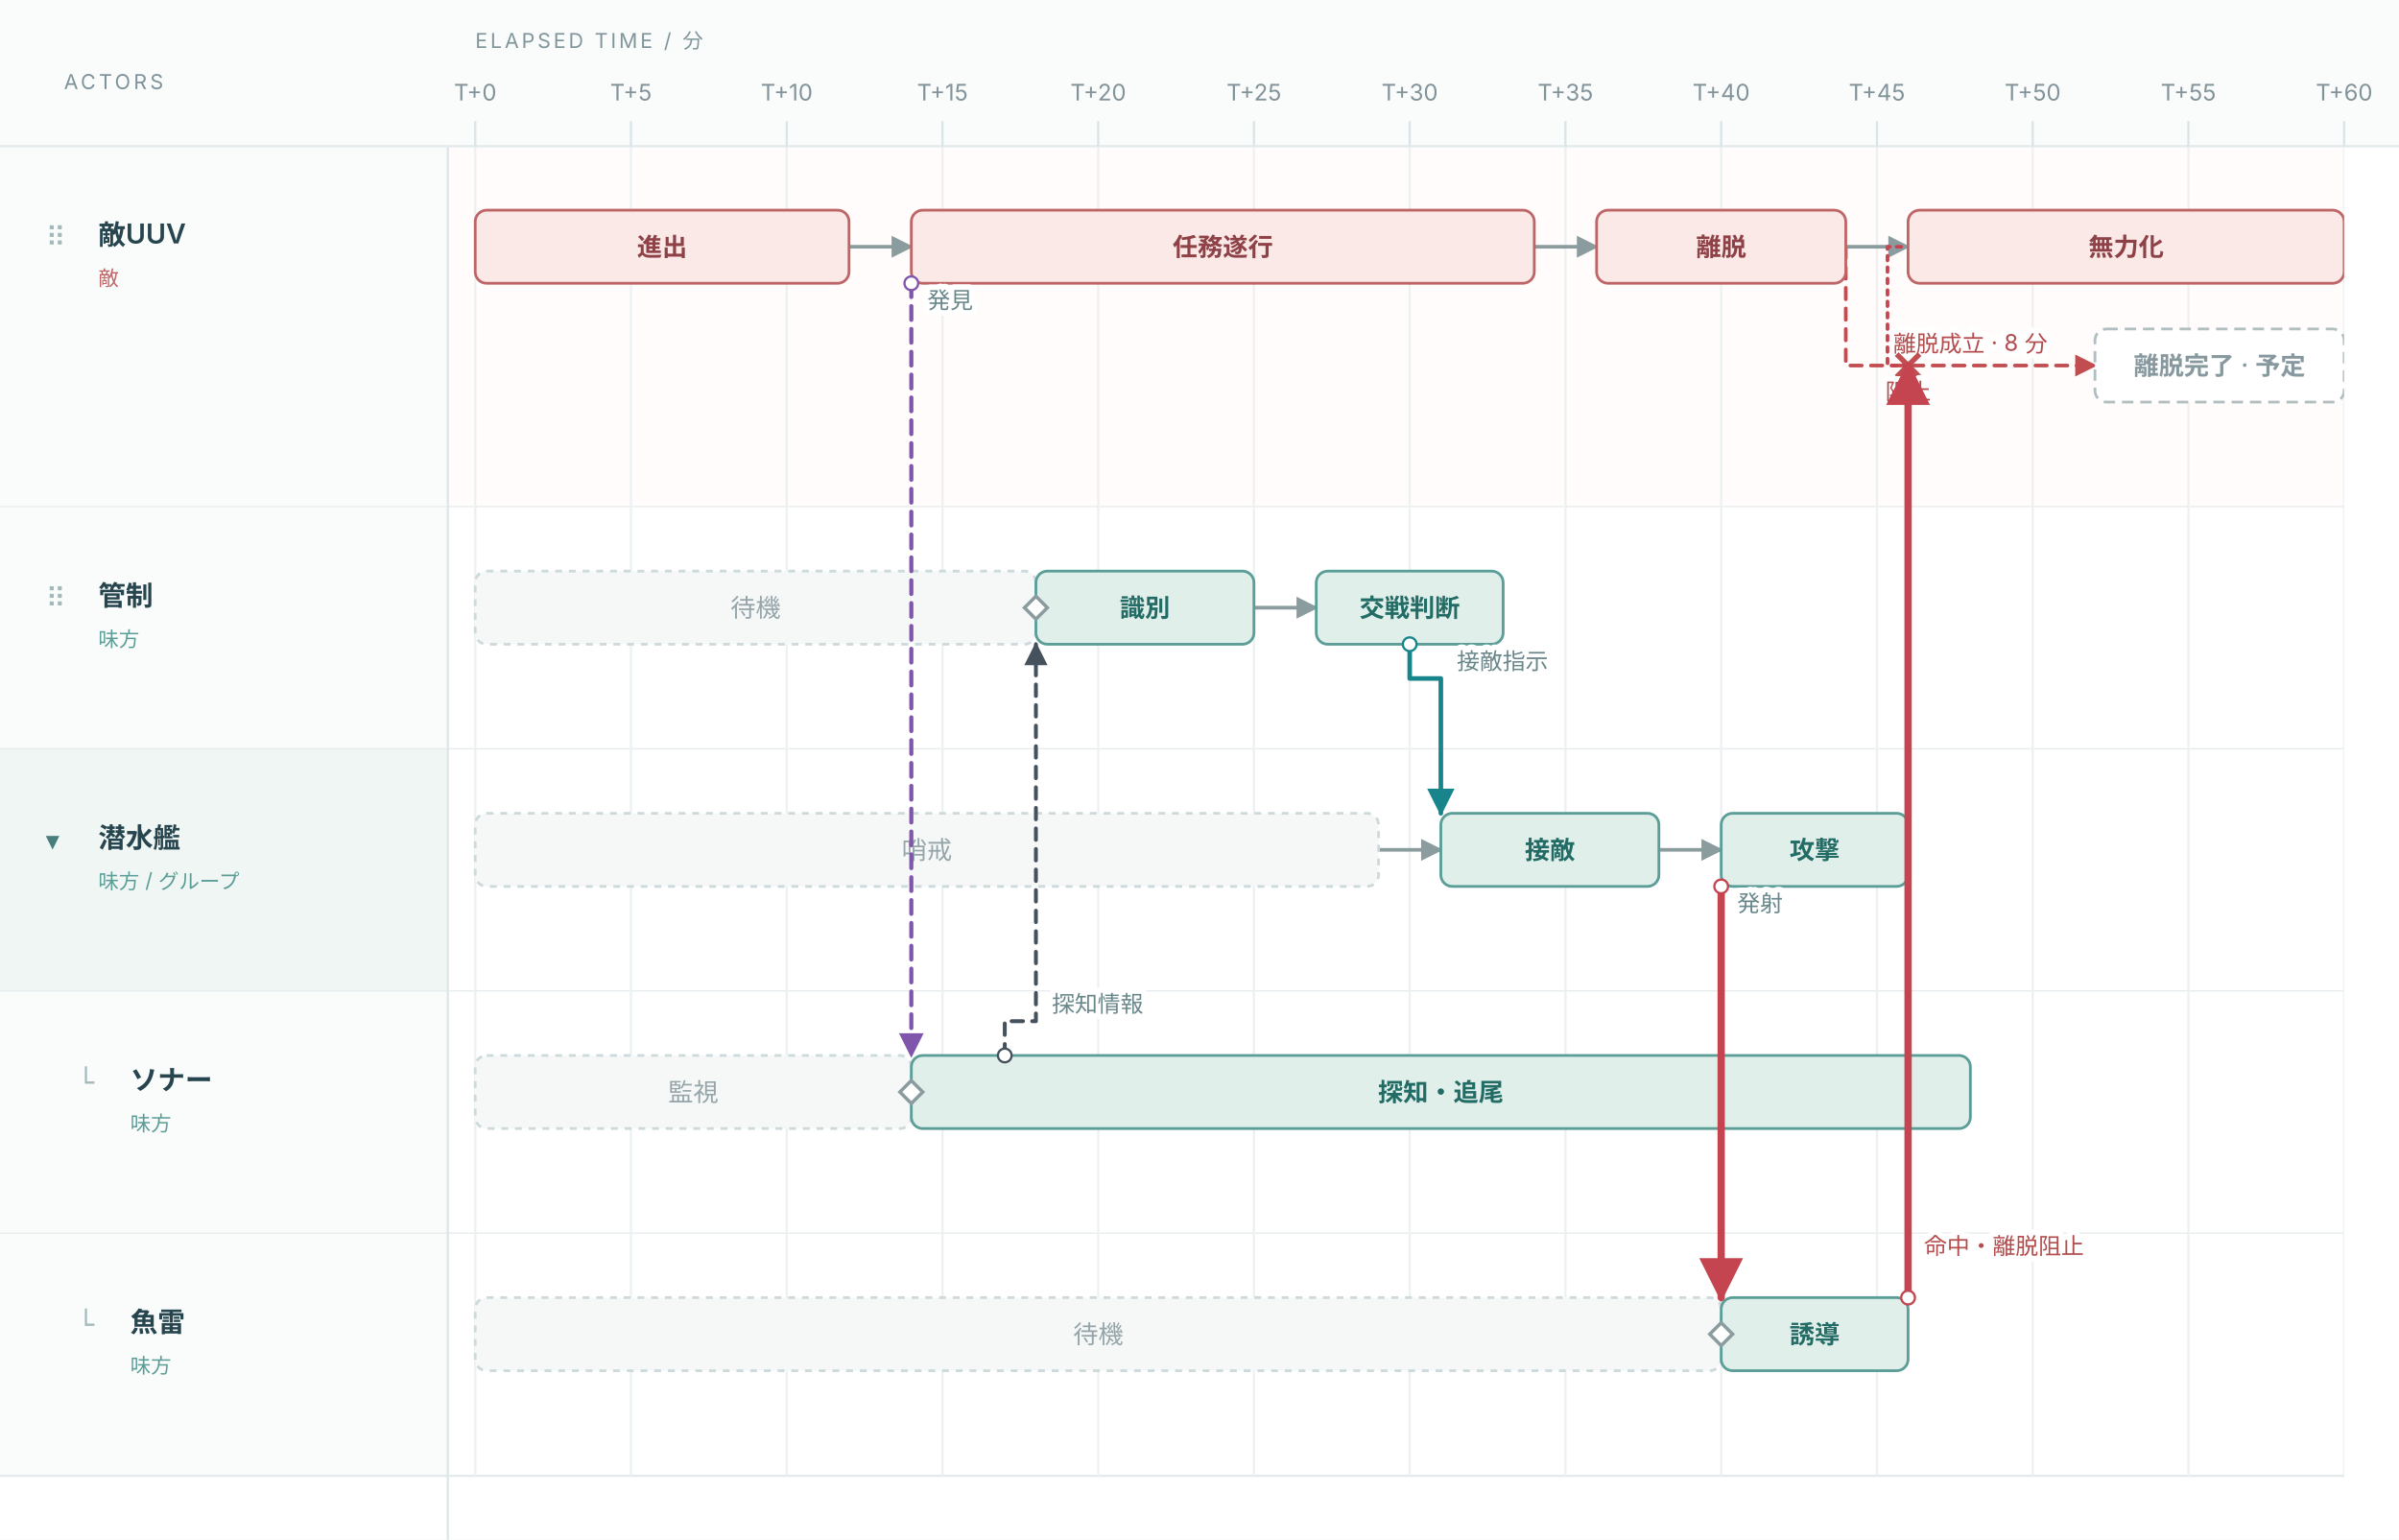
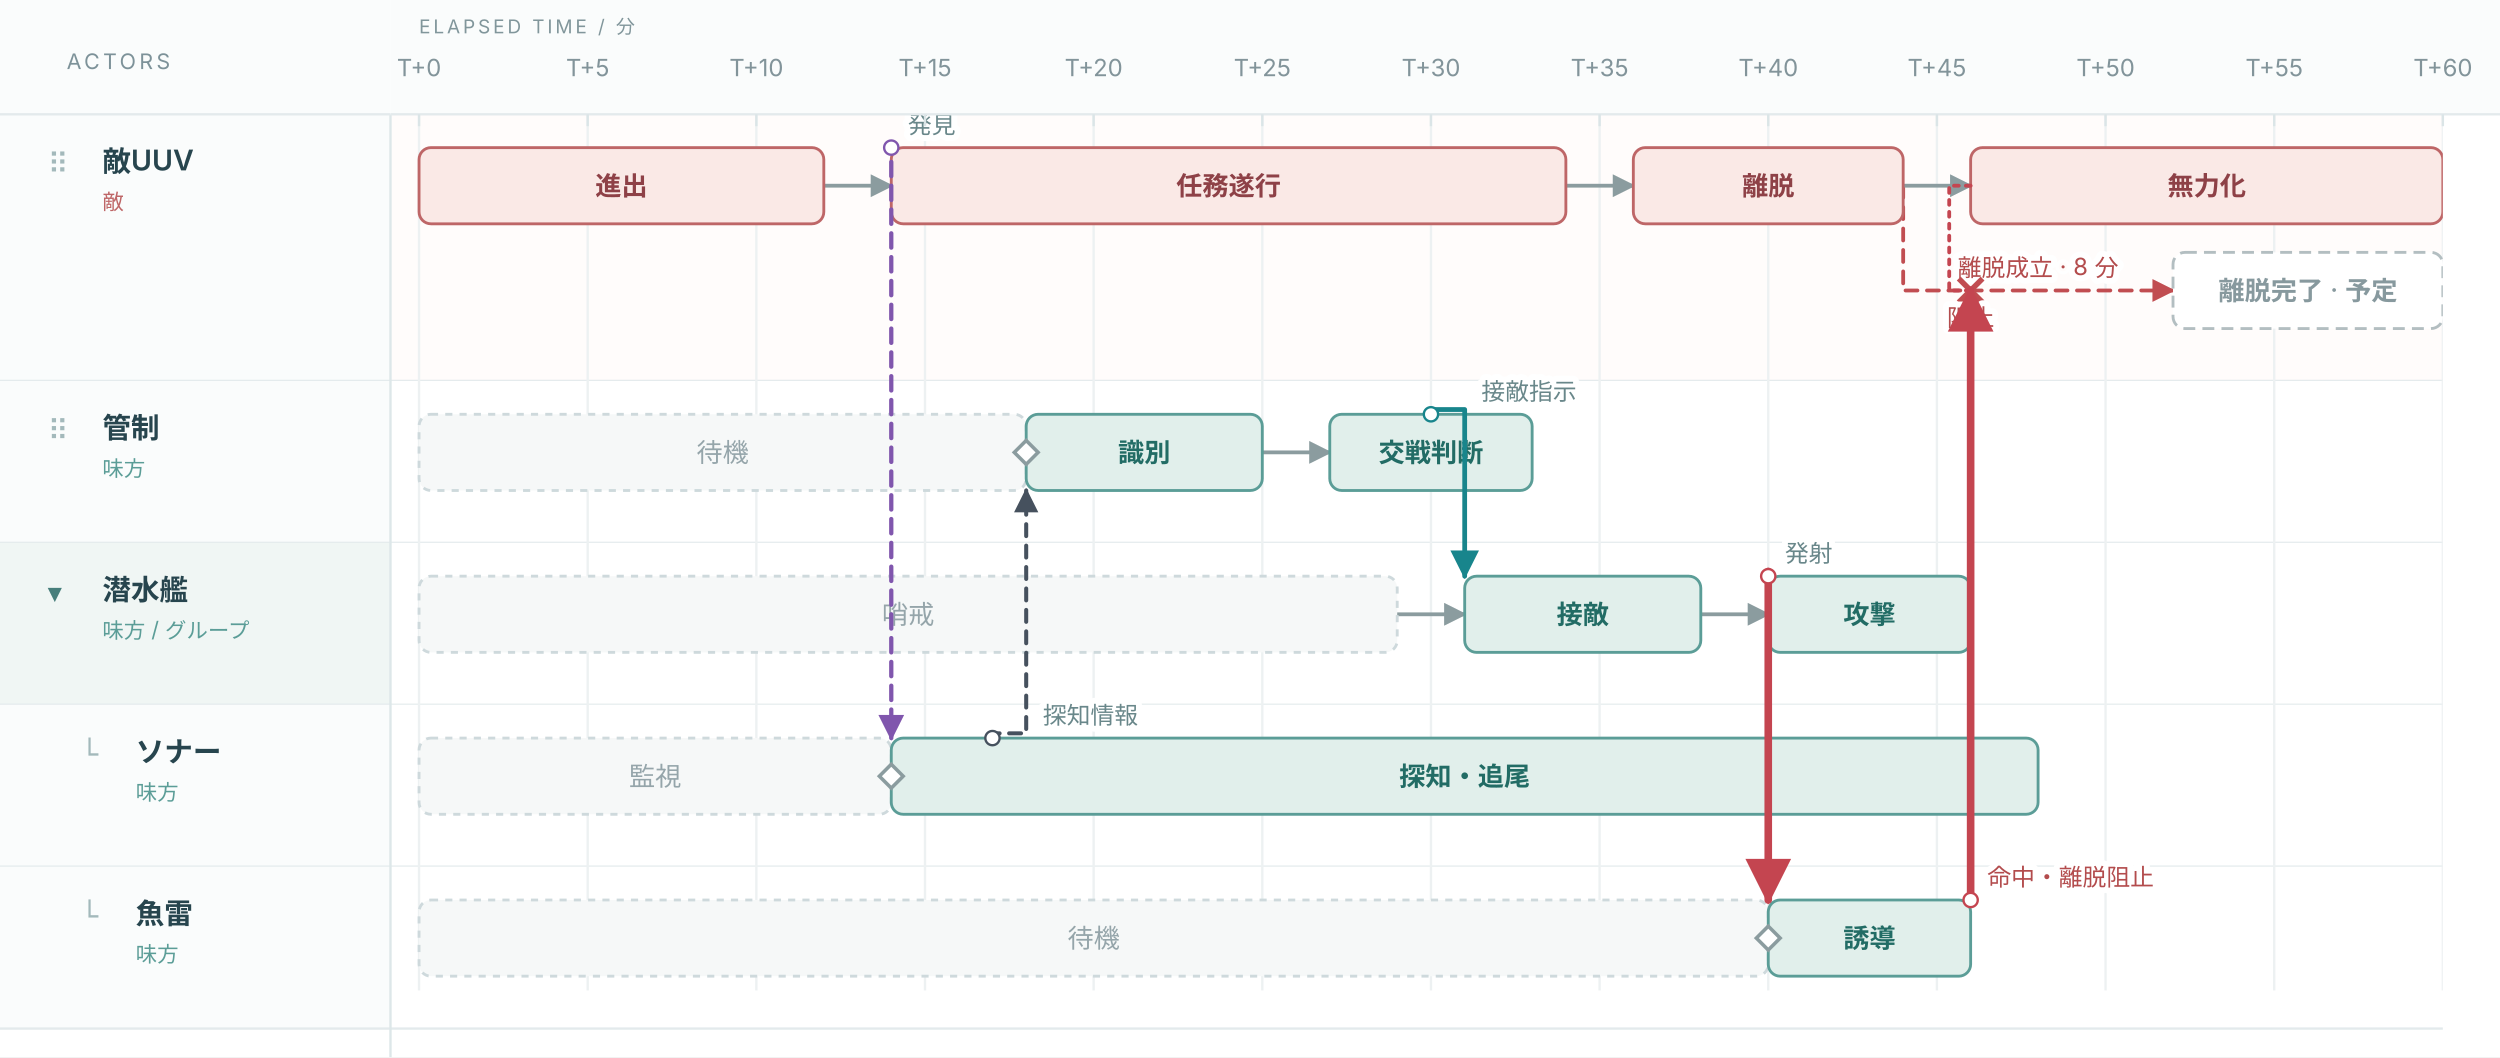
- <svg xmlns="http://www.w3.org/2000/svg" id="timeline" role="img" aria-label="Mission State Timeline" data-view="mission" width="1050" height="674" viewBox="0 0 1050 674">
+ <svg xmlns="http://www.w3.org/2000/svg" id="timeline" role="img" aria-label="Mission State Timeline" data-view="mission" width="1050" height="444" viewBox="0 0 1050 444">
  <style>
-     text{font-family:Inter,"Segoe UI","Noto Sans JP",sans-serif}.grid{stroke:#edf1f2;stroke-width:1}.tick{fill:#82949a;font-size:10px}.rowline{stroke:#e3eaec;stroke-width:1}.state{cursor:grab}.state:active{cursor:grabbing}.state .body{stroke-width:1.2}.state.selected .body{stroke:#087f80;stroke-width:2.4}.state:hover .body{stroke-width:2}.state text{pointer-events:none}.state .resize{cursor:ew-resize;fill:#fff;fill-opacity:0}.state .handle-line{stroke:#69948d;opacity:0;pointer-events:none}.state:hover .handle-line,.state.selected .handle-line{opacity:1}.port{fill:white;stroke:#087f80;stroke-width:1.5;opacity:.6;cursor:crosshair}.state:hover .port,.state.selected .port,.link-mode .port{opacity:1}.edge{cursor:pointer}.edge .hit{stroke:transparent;stroke-width:13;fill:none}.edge .line{fill:none;stroke-linejoin:round;stroke-linecap:round;stroke-width:1.6}.edge.selected .line{stroke-width:3}.edge:hover .line{stroke-width:2.6}.edge-label{font-size:10px;paint-order:stroke;stroke:#fff;stroke-width:5;stroke-linejoin:round;fill:#69878a}.edge.block .edge-label{fill:#b34c4d}.dimmed{opacity:.17}.actor-label{cursor:grab}.actor-label text{pointer-events:none}.actor-label:hover .actor-bg{fill:#edf5f3}.actor-label.selected .actor-bg{fill:#e4f1ec}.actor-label .actor-name{font-size:12px;fill:#27454e;font-weight:600}.blocked-cross{stroke:#c14d51;stroke-width:2.3;fill:none}.pending-ring{fill:none;stroke:#098784;stroke-width:2;stroke-dasharray:4 3}.drop-indicator{stroke:#087f80;stroke-width:3}.export-hide{display:none}
+     text{font-family:Inter,"Segoe UI","Noto Sans JP",sans-serif}.grid{stroke:#edf1f2;stroke-width:1}.tick{fill:#82949a;font-size:10px}.rowline{stroke:#e3eaec;stroke-width:1}.state{cursor:grab}.state:active{cursor:grabbing}.state .body{stroke-width:1.2}.state.selected .body{stroke:#087f80;stroke-width:2.4}.state:hover .body{stroke-width:2}.state text{pointer-events:none}.state .resize{cursor:ew-resize;fill:#fff;fill-opacity:0}.state .handle-line{stroke:#69948d;opacity:0;pointer-events:none}.state:hover .handle-line,.state.selected .handle-line{opacity:1}.edge{cursor:pointer}.edge .hit{stroke:transparent;stroke-width:13;fill:none}.edge .line{fill:none;stroke-linejoin:round;stroke-linecap:round;stroke-width:1.6}.edge.selected .line{stroke-width:3}.edge:hover .line{stroke-width:2.6}.edge-label{font-size:10px;paint-order:stroke;stroke:#fff;stroke-width:5;stroke-linejoin:round;fill:#69878a}.edge.block .edge-label{fill:#b34c4d}.dimmed{opacity:.17}.actor-label{cursor:grab}.actor-label text{pointer-events:none}.actor-label:hover .actor-bg{fill:#edf5f3}.actor-label.selected .actor-bg{fill:#e4f1ec}.actor-label .actor-name{font-size:12px;fill:#27454e;font-weight:600}.blocked-cross{stroke:#c14d51;stroke-width:2.3;fill:none}.pending-ring{fill:none;stroke:#098784;stroke-width:2;stroke-dasharray:4 3}.drop-indicator{stroke:#087f80;stroke-width:3}.export-hide{display:none}svg[data-view="interaction"] .state:not(.selected) .body{fill-opacity:.25}
  </style>
  <defs>
    <marker id="arrow-gray" viewBox="0 0 10 10" refX="9" refY="5" markerWidth="6" markerHeight="6" orient="auto-start-reverse">
      <path d="M 0 0 L 10 5 L 0 10 z" fill="#8b9c9f" />
    </marker>
    <marker id="arrow-teal" viewBox="0 0 10 10" refX="9" refY="5" markerWidth="6" markerHeight="6" orient="auto-start-reverse">
      <path d="M 0 0 L 10 5 L 0 10 z" fill="#388c91" />
    </marker>
    <marker id="arrow-red" viewBox="0 0 10 10" refX="9" refY="5" markerWidth="6" markerHeight="6" orient="auto-start-reverse">
      <path d="M 0 0 L 10 5 L 0 10 z" fill="#c14d51" />
    </marker>
  </defs>
-   <rect width="1050" height="674" fill="white" />
+   <rect width="1050" height="444" fill="white" />
  <defs>
    <clipPath id="plot-clip">
-       <rect x="196" y="64" width="830" height="610" />
+       <rect x="164" y="48" width="862" height="396" />
    </clipPath>
  </defs>
  <g id="plot" clip-path="url(#plot-clip)">
    <defs>
      <marker id="arrow-detection" viewBox="0 0 10 10" refX="9" refY="5" markerWidth="6" markerHeight="6" orient="auto">
        <path d="M 0 0 L 10 5 L 0 10 z" fill="#8056ad" />
      </marker>
      <marker id="arrow-observation" viewBox="0 0 10 10" refX="9" refY="5" markerWidth="6" markerHeight="6" orient="auto">
        <path d="M 0 0 L 10 5 L 0 10 z" fill="#8056ad" />
      </marker>
      <marker id="arrow-command" viewBox="0 0 10 10" refX="9" refY="5" markerWidth="6" markerHeight="6" orient="auto">
        <path d="M 0 0 L 10 5 L 0 10 z" fill="#18858c" />
      </marker>
      <marker id="arrow-information" viewBox="0 0 10 10" refX="9" refY="5" markerWidth="6" markerHeight="6" orient="auto">
        <path d="M 0 0 L 10 5 L 0 10 z" fill="#46515e" />
      </marker>
      <marker id="arrow-support" viewBox="0 0 10 10" refX="9" refY="5" markerWidth="6" markerHeight="6" orient="auto">
        <path d="M 0 0 L 10 5 L 0 10 z" fill="#18858c" />
      </marker>
      <marker id="arrow-attack" viewBox="0 0 10 10" refX="9" refY="5" markerWidth="6" markerHeight="6" orient="auto">
        <path d="M 0 0 L 10 5 L 0 10 z" fill="#c44550" />
      </marker>
      <marker id="arrow-interference" viewBox="0 0 10 10" refX="9" refY="5" markerWidth="6" markerHeight="6" orient="auto">
        <path d="M 0 0 L 10 5 L 0 10 z" fill="#c44550" />
      </marker>
    </defs>
-     <rect data-row="enemy" x="196" y="64" width="854" height="158" fill="#fffcfb" />
-     <line class="rowline" x1="0" y1="222" x2="1050" y2="222" />
-     <rect data-row="control" x="196" y="222" width="854" height="106" fill="#fff" />
-     <line class="rowline" x1="0" y1="328" x2="1050" y2="328" />
-     <rect data-row="uuv" x="196" y="328" width="854" height="106" fill="#fff" />
-     <line class="rowline" x1="0" y1="434" x2="1050" y2="434" />
-     <rect data-row="sensor" x="196" y="434" width="854" height="106" fill="#fff" />
-     <line class="rowline" x1="0" y1="540" x2="1050" y2="540" />
-     <rect data-row="torpedo" x="196" y="540" width="854" height="106" fill="#fff" />
-     <line class="rowline" x1="0" y1="646" x2="1050" y2="646" />
-     <line class="grid" x1="208" y1="64" x2="208" y2="646" />
-     <line class="grid" x1="276.167" y1="64" x2="276.167" y2="646" />
-     <line class="grid" x1="344.333" y1="64" x2="344.333" y2="646" />
-     <line class="grid" x1="412.5" y1="64" x2="412.5" y2="646" />
-     <line class="grid" x1="480.667" y1="64" x2="480.667" y2="646" />
-     <line class="grid" x1="548.833" y1="64" x2="548.833" y2="646" />
-     <line class="grid" x1="617" y1="64" x2="617" y2="646" />
-     <line class="grid" x1="685.167" y1="64" x2="685.167" y2="646" />
-     <line class="grid" x1="753.333" y1="64" x2="753.333" y2="646" />
-     <line class="grid" x1="821.5" y1="64" x2="821.5" y2="646" />
-     <line class="grid" x1="889.667" y1="64" x2="889.667" y2="646" />
-     <line class="grid" x1="957.833" y1="64" x2="957.833" y2="646" />
-     <line class="grid" x1="1026" y1="64" x2="1026" y2="646" />
+     <rect data-row="enemy" x="164" y="48" width="886" height="112" fill="#fffcfb" />
+     <line class="rowline" x1="0" y1="160" x2="1050" y2="160" />
+     <rect data-row="control" x="164" y="160" width="886" height="68" fill="#fff" />
+     <line class="rowline" x1="0" y1="228" x2="1050" y2="228" />
+     <rect data-row="uuv" x="164" y="228" width="886" height="68" fill="#fff" />
+     <line class="rowline" x1="0" y1="296" x2="1050" y2="296" />
+     <rect data-row="sensor" x="164" y="296" width="886" height="68" fill="#fff" />
+     <line class="rowline" x1="0" y1="364" x2="1050" y2="364" />
+     <rect data-row="torpedo" x="164" y="364" width="886" height="68" fill="#fff" />
+     <line class="rowline" x1="0" y1="432" x2="1050" y2="432" />
+     <line class="grid" x1="176" y1="48" x2="176" y2="416" />
+     <line class="grid" x1="246.833" y1="48" x2="246.833" y2="416" />
+     <line class="grid" x1="317.667" y1="48" x2="317.667" y2="416" />
+     <line class="grid" x1="388.5" y1="48" x2="388.5" y2="416" />
+     <line class="grid" x1="459.333" y1="48" x2="459.333" y2="416" />
+     <line class="grid" x1="530.167" y1="48" x2="530.167" y2="416" />
+     <line class="grid" x1="601" y1="48" x2="601" y2="416" />
+     <line class="grid" x1="671.833" y1="48" x2="671.833" y2="416" />
+     <line class="grid" x1="742.667" y1="48" x2="742.667" y2="416" />
+     <line class="grid" x1="813.5" y1="48" x2="813.5" y2="416" />
+     <line class="grid" x1="884.333" y1="48" x2="884.333" y2="416" />
+     <line class="grid" x1="955.167" y1="48" x2="955.167" y2="416" />
+     <line class="grid" x1="1026" y1="48" x2="1026" y2="416" />
    <g data-type="transition" data-id="et1" class="edge">
-       <path class="hit" d="M 371.6 108 V 108 H 398.867" />
-       <path class="line" d="M 371.6 108 V 108 H 398.867" stroke="#8b9c9f" marker-end="url(#arrow-gray)" />
+       <path class="hit" d="M 346 78 V 78 H 374.333" />
+       <path class="line" d="M 346 78 V 78 H 374.333" stroke="#8b9c9f" marker-end="url(#arrow-gray)" />
    </g>
    <g data-type="transition" data-id="et2" class="edge">
-       <path class="hit" d="M 671.533 108 V 108 H 698.8" />
-       <path class="line" d="M 671.533 108 V 108 H 698.8" stroke="#8b9c9f" marker-end="url(#arrow-gray)" />
+       <path class="hit" d="M 657.667 78 V 78 H 686" />
+       <path class="line" d="M 657.667 78 V 78 H 686" stroke="#8b9c9f" marker-end="url(#arrow-gray)" />
    </g>
    <g data-type="transition" data-id="escape" class="edge block">
-       <path class="hit" d="M 807.867 108 V 160 H 916.933" />
-       <path class="line" d="M 807.867 108 V 160 H 916.933" stroke="#c14d51" stroke-dasharray="5 4" marker-end="url(#arrow-red)" />
-       <text class="edge-label" x="862.4" y="154" text-anchor="middle">離脱成立 · 8 分</text>
-       <path class="blocked-cross" d="M 830.133 155 l 10 10 M 840.133 155 l -10 10" />
-       <text class="edge-label" x="835.133" y="175" text-anchor="middle">阻止</text>
+       <path class="hit" d="M 799.333 78 V 122 H 912.667" />
+       <path class="line" d="M 799.333 78 V 122 H 912.667" stroke="#c14d51" stroke-dasharray="5 4" marker-end="url(#arrow-red)" />
+       <text class="edge-label" x="856" y="116" text-anchor="middle">離脱成立 · 8 分</text>
+       <path class="blocked-cross" d="M 822.667 117 l 10 10 M 832.667 117 l -10 10" />
+       <text class="edge-label" x="827.667" y="137" text-anchor="middle">阻止</text>
    </g>
    <g data-type="transition" data-id="disabled" class="edge">
-       <path class="hit" d="M 807.867 108 V 108 H 835.133" />
-       <path class="line" d="M 807.867 108 V 108 H 835.133" stroke="#8b9c9f" marker-end="url(#arrow-gray)" />
+       <path class="hit" d="M 799.333 78 V 78 H 827.667" />
+       <path class="line" d="M 799.333 78 V 78 H 827.667" stroke="#8b9c9f" marker-end="url(#arrow-gray)" />
    </g>
    <g data-type="transition" data-id="st1" class="edge">
-       <path class="hit" d="M 398.867 478 V 478 H 398.867" />
-       <path class="line" d="M 398.867 478 V 478 H 398.867" stroke="#8b9c9f" marker-end="url(#arrow-gray)" />
+       <path class="hit" d="M 374.333 326 V 326 H 374.333" />
+       <path class="line" d="M 374.333 326 V 326 H 374.333" stroke="#8b9c9f" marker-end="url(#arrow-gray)" />
    </g>
    <g data-type="transition" data-id="ct1" class="edge">
-       <path class="hit" d="M 453.4 266 V 266 H 453.4" />
-       <path class="line" d="M 453.4 266 V 266 H 453.4" stroke="#8b9c9f" marker-end="url(#arrow-gray)" />
+       <path class="hit" d="M 431 190 V 190 H 431" />
+       <path class="line" d="M 431 190 V 190 H 431" stroke="#8b9c9f" marker-end="url(#arrow-gray)" />
    </g>
    <g data-type="transition" data-id="ct2" class="edge">
-       <path class="hit" d="M 548.833 266 V 266 H 576.1" />
-       <path class="line" d="M 548.833 266 V 266 H 576.1" stroke="#8b9c9f" marker-end="url(#arrow-gray)" />
+       <path class="hit" d="M 530.167 190 V 190 H 558.5" />
+       <path class="line" d="M 530.167 190 V 190 H 558.5" stroke="#8b9c9f" marker-end="url(#arrow-gray)" />
    </g>
    <g data-type="transition" data-id="ut1" class="edge">
-       <path class="hit" d="M 603.367 372 V 372 H 630.633" />
-       <path class="line" d="M 603.367 372 V 372 H 630.633" stroke="#8b9c9f" marker-end="url(#arrow-gray)" />
+       <path class="hit" d="M 586.833 258 V 258 H 615.167" />
+       <path class="line" d="M 586.833 258 V 258 H 615.167" stroke="#8b9c9f" marker-end="url(#arrow-gray)" />
    </g>
    <g data-type="transition" data-id="ut2" class="edge">
-       <path class="hit" d="M 726.067 372 V 372 H 753.333" />
-       <path class="line" d="M 726.067 372 V 372 H 753.333" stroke="#8b9c9f" marker-end="url(#arrow-gray)" />
+       <path class="hit" d="M 714.333 258 V 258 H 742.667" />
+       <path class="line" d="M 714.333 258 V 258 H 742.667" stroke="#8b9c9f" marker-end="url(#arrow-gray)" />
    </g>
    <g data-type="transition" data-id="tt1" class="edge">
-       <path class="hit" d="M 753.333 584 V 584 H 753.333" />
-       <path class="line" d="M 753.333 584 V 584 H 753.333" stroke="#8b9c9f" marker-end="url(#arrow-gray)" />
+       <path class="hit" d="M 742.667 394 V 394 H 742.667" />
+       <path class="line" d="M 742.667 394 V 394 H 742.667" stroke="#8b9c9f" marker-end="url(#arrow-gray)" />
    </g>
    <g class="state" data-type="state" data-id="e1">
      <defs>
        <clipPath id="clip-0">
-           <rect x="213" y="92" width="153.6" height="32" />
-         </clipPath>
-       </defs>
-       <rect class="body" x="208" y="92" width="163.6" height="32" rx="5" fill="#fae9e6" stroke="#be6667" />
-       <text x="289.8" y="112" text-anchor="middle" fill="#8e4147" font-size="11" font-weight="550" clip-path="url(#clip-0)">進出</text>
+           <rect x="181" y="62" width="160" height="32" />
+         </clipPath>
+       </defs>
+       <rect class="body" x="176" y="62" width="170" height="32" rx="5" fill="#fae9e6" stroke="#be6667" />
+       <text x="261" y="82" text-anchor="middle" fill="#8e4147" font-size="11" font-weight="550" clip-path="url(#clip-0)">進出</text>
    </g>
    <g class="state" data-type="state" data-id="e2">
      <defs>
        <clipPath id="clip-1">
-           <rect x="403.867" y="92" width="262.667" height="32" />
-         </clipPath>
-       </defs>
-       <rect class="body" x="398.867" y="92" width="272.667" height="32" rx="5" fill="#fae9e6" stroke="#be6667" />
-       <text x="535.2" y="112" text-anchor="middle" fill="#8e4147" font-size="11" font-weight="550" clip-path="url(#clip-1)">任務遂行</text>
+           <rect x="379.333" y="62" width="273.333" height="32" />
+         </clipPath>
+       </defs>
+       <rect class="body" x="374.333" y="62" width="283.333" height="32" rx="5" fill="#fae9e6" stroke="#be6667" />
+       <text x="516" y="82" text-anchor="middle" fill="#8e4147" font-size="11" font-weight="550" clip-path="url(#clip-1)">任務遂行</text>
    </g>
    <g class="state" data-type="state" data-id="e3">
      <defs>
        <clipPath id="clip-2">
-           <rect x="703.8" y="92" width="99.067" height="32" />
-         </clipPath>
-       </defs>
-       <rect class="body" x="698.8" y="92" width="109.067" height="32" rx="5" fill="#fae9e6" stroke="#be6667" />
-       <text x="753.333" y="112" text-anchor="middle" fill="#8e4147" font-size="11" font-weight="550" clip-path="url(#clip-2)">離脱</text>
+           <rect x="691" y="62" width="103.333" height="32" />
+         </clipPath>
+       </defs>
+       <rect class="body" x="686" y="62" width="113.333" height="32" rx="5" fill="#fae9e6" stroke="#be6667" />
+       <text x="742.667" y="82" text-anchor="middle" fill="#8e4147" font-size="11" font-weight="550" clip-path="url(#clip-2)">離脱</text>
    </g>
    <g class="state" data-type="state" data-id="e4">
      <defs>
        <clipPath id="clip-3">
-           <rect x="921.933" y="144" width="99.067" height="32" />
-         </clipPath>
-       </defs>
-       <rect class="body" x="916.933" y="144" width="109.067" height="32" rx="5" fill="#fff" stroke="#b3bec1" stroke-dasharray="5 3" />
-       <text x="971.467" y="164" text-anchor="middle" fill="#87999e" font-size="11" font-weight="550" clip-path="url(#clip-3)">離脱完了 · 予定</text>
+           <rect x="917.667" y="106" width="103.333" height="32" />
+         </clipPath>
+       </defs>
+       <rect class="body" x="912.667" y="106" width="113.333" height="32" rx="5" fill="#fff" stroke="#b3bec1" stroke-dasharray="5 3" />
+       <text x="969.333" y="126" text-anchor="middle" fill="#87999e" font-size="11" font-weight="550" clip-path="url(#clip-3)">離脱完了 · 予定</text>
    </g>
    <g class="state" data-type="state" data-id="e5">
      <defs>
        <clipPath id="clip-4">
-           <rect x="840.133" y="92" width="180.867" height="32" />
-         </clipPath>
-       </defs>
-       <rect class="body" x="835.133" y="92" width="190.867" height="32" rx="5" fill="#fae9e6" stroke="#be6667" />
-       <text x="930.567" y="112" text-anchor="middle" fill="#8e4147" font-size="11" font-weight="550" clip-path="url(#clip-4)">無力化</text>
+           <rect x="832.667" y="62" width="188.333" height="32" />
+         </clipPath>
+       </defs>
+       <rect class="body" x="827.667" y="62" width="198.333" height="32" rx="5" fill="#fae9e6" stroke="#be6667" />
+       <text x="926.833" y="82" text-anchor="middle" fill="#8e4147" font-size="11" font-weight="550" clip-path="url(#clip-4)">無力化</text>
    </g>
    <g class="state" data-type="state" data-id="s1">
      <defs>
        <clipPath id="clip-5">
-           <rect x="213" y="462" width="180.867" height="32" />
-         </clipPath>
-       </defs>
-       <rect class="body" x="208" y="462" width="190.867" height="32" rx="5" fill="#f6f8f8" stroke="#ced9dc" stroke-dasharray="3 3" />
-       <text x="303.433" y="482" text-anchor="middle" fill="#95a5aa" font-size="11" font-weight="400" clip-path="url(#clip-5)">監視</text>
+           <rect x="181" y="310" width="188.333" height="32" />
+         </clipPath>
+       </defs>
+       <rect class="body" x="176" y="310" width="198.333" height="32" rx="5" fill="#f6f8f8" stroke="#ced9dc" stroke-dasharray="3 3" />
+       <text x="275.167" y="330" text-anchor="middle" fill="#95a5aa" font-size="11" font-weight="400" clip-path="url(#clip-5)">監視</text>
    </g>
    <g class="state" data-type="state" data-id="s2">
      <defs>
        <clipPath id="clip-6">
-           <rect x="403.867" y="462" width="453.533" height="32" />
-         </clipPath>
-       </defs>
-       <rect class="body" x="398.867" y="462" width="463.533" height="32" rx="5" fill="#e1efeb" stroke="#5b9d97" />
-       <text x="630.633" y="482" text-anchor="middle" fill="#226c65" font-size="11" font-weight="550" clip-path="url(#clip-6)">探知・追尾</text>
+           <rect x="379.333" y="310" width="471.667" height="32" />
+         </clipPath>
+       </defs>
+       <rect class="body" x="374.333" y="310" width="481.667" height="32" rx="5" fill="#e1efeb" stroke="#5b9d97" />
+       <text x="615.167" y="330" text-anchor="middle" fill="#226c65" font-size="11" font-weight="550" clip-path="url(#clip-6)">探知・追尾</text>
    </g>
    <g class="state" data-type="state" data-id="c1">
      <defs>
        <clipPath id="clip-7">
-           <rect x="213" y="250" width="235.4" height="32" />
-         </clipPath>
-       </defs>
-       <rect class="body" x="208" y="250" width="245.4" height="32" rx="5" fill="#f6f8f8" stroke="#ced9dc" stroke-dasharray="3 3" />
-       <text x="330.7" y="270" text-anchor="middle" fill="#95a5aa" font-size="11" font-weight="400" clip-path="url(#clip-7)">待機</text>
+           <rect x="181" y="174" width="245" height="32" />
+         </clipPath>
+       </defs>
+       <rect class="body" x="176" y="174" width="255" height="32" rx="5" fill="#f6f8f8" stroke="#ced9dc" stroke-dasharray="3 3" />
+       <text x="303.5" y="194" text-anchor="middle" fill="#95a5aa" font-size="11" font-weight="400" clip-path="url(#clip-7)">待機</text>
    </g>
    <g class="state" data-type="state" data-id="c2">
      <defs>
        <clipPath id="clip-8">
-           <rect x="458.4" y="250" width="85.433" height="32" />
-         </clipPath>
-       </defs>
-       <rect class="body" x="453.4" y="250" width="95.433" height="32" rx="5" fill="#e1efeb" stroke="#5b9d97" />
-       <text x="501.117" y="270" text-anchor="middle" fill="#226c65" font-size="11" font-weight="550" clip-path="url(#clip-8)">識別</text>
+           <rect x="436" y="174" width="89.167" height="32" />
+         </clipPath>
+       </defs>
+       <rect class="body" x="431" y="174" width="99.167" height="32" rx="5" fill="#e1efeb" stroke="#5b9d97" />
+       <text x="480.583" y="194" text-anchor="middle" fill="#226c65" font-size="11" font-weight="550" clip-path="url(#clip-8)">識別</text>
    </g>
    <g class="state" data-type="state" data-id="c3">
      <defs>
        <clipPath id="clip-9">
-           <rect x="581.1" y="250" width="71.8" height="32" />
-         </clipPath>
-       </defs>
-       <rect class="body" x="576.1" y="250" width="81.8" height="32" rx="5" fill="#e1efeb" stroke="#5b9d97" />
-       <text x="617" y="270" text-anchor="middle" fill="#226c65" font-size="11" font-weight="550" clip-path="url(#clip-9)">交戦判断</text>
+           <rect x="563.5" y="174" width="75" height="32" />
+         </clipPath>
+       </defs>
+       <rect class="body" x="558.5" y="174" width="85" height="32" rx="5" fill="#e1efeb" stroke="#5b9d97" />
+       <text x="601" y="194" text-anchor="middle" fill="#226c65" font-size="11" font-weight="550" clip-path="url(#clip-9)">交戦判断</text>
    </g>
    <g class="state" data-type="state" data-id="u1">
      <defs>
        <clipPath id="clip-10">
-           <rect x="213" y="356" width="385.367" height="32" />
-         </clipPath>
-       </defs>
-       <rect class="body" x="208" y="356" width="395.367" height="32" rx="5" fill="#f6f8f8" stroke="#ced9dc" stroke-dasharray="3 3" />
-       <text x="405.683" y="376" text-anchor="middle" fill="#95a5aa" font-size="11" font-weight="400" clip-path="url(#clip-10)">哨戒</text>
+           <rect x="181" y="242" width="400.833" height="32" />
+         </clipPath>
+       </defs>
+       <rect class="body" x="176" y="242" width="410.833" height="32" rx="5" fill="#f6f8f8" stroke="#ced9dc" stroke-dasharray="3 3" />
+       <text x="381.417" y="262" text-anchor="middle" fill="#95a5aa" font-size="11" font-weight="400" clip-path="url(#clip-10)">哨戒</text>
    </g>
    <g class="state" data-type="state" data-id="u2">
      <defs>
        <clipPath id="clip-11">
-           <rect x="635.633" y="356" width="85.433" height="32" />
-         </clipPath>
-       </defs>
-       <rect class="body" x="630.633" y="356" width="95.433" height="32" rx="5" fill="#e1efeb" stroke="#5b9d97" />
-       <text x="678.35" y="376" text-anchor="middle" fill="#226c65" font-size="11" font-weight="550" clip-path="url(#clip-11)">接敵</text>
+           <rect x="620.167" y="242" width="89.167" height="32" />
+         </clipPath>
+       </defs>
+       <rect class="body" x="615.167" y="242" width="99.167" height="32" rx="5" fill="#e1efeb" stroke="#5b9d97" />
+       <text x="664.75" y="262" text-anchor="middle" fill="#226c65" font-size="11" font-weight="550" clip-path="url(#clip-11)">接敵</text>
    </g>
    <g class="state" data-type="state" data-id="u3">
      <defs>
        <clipPath id="clip-12">
-           <rect x="758.333" y="356" width="71.8" height="32" />
-         </clipPath>
-       </defs>
-       <rect class="body" x="753.333" y="356" width="81.8" height="32" rx="5" fill="#e1efeb" stroke="#5b9d97" />
-       <text x="794.233" y="376" text-anchor="middle" fill="#226c65" font-size="11" font-weight="550" clip-path="url(#clip-12)">攻撃</text>
+           <rect x="747.667" y="242" width="75" height="32" />
+         </clipPath>
+       </defs>
+       <rect class="body" x="742.667" y="242" width="85" height="32" rx="5" fill="#e1efeb" stroke="#5b9d97" />
+       <text x="785.167" y="262" text-anchor="middle" fill="#226c65" font-size="11" font-weight="550" clip-path="url(#clip-12)">攻撃</text>
    </g>
    <g class="state" data-type="state" data-id="t1">
      <defs>
        <clipPath id="clip-13">
-           <rect x="213" y="568" width="535.333" height="32" />
-         </clipPath>
-       </defs>
-       <rect class="body" x="208" y="568" width="545.333" height="32" rx="5" fill="#f6f8f8" stroke="#ced9dc" stroke-dasharray="3 3" />
-       <text x="480.667" y="588" text-anchor="middle" fill="#95a5aa" font-size="11" font-weight="400" clip-path="url(#clip-13)">待機</text>
+           <rect x="181" y="378" width="556.667" height="32" />
+         </clipPath>
+       </defs>
+       <rect class="body" x="176" y="378" width="566.667" height="32" rx="5" fill="#f6f8f8" stroke="#ced9dc" stroke-dasharray="3 3" />
+       <text x="459.333" y="398" text-anchor="middle" fill="#95a5aa" font-size="11" font-weight="400" clip-path="url(#clip-13)">待機</text>
    </g>
    <g class="state" data-type="state" data-id="t2">
      <defs>
        <clipPath id="clip-14">
-           <rect x="758.333" y="568" width="71.8" height="32" />
-         </clipPath>
-       </defs>
-       <rect class="body" x="753.333" y="568" width="81.8" height="32" rx="5" fill="#e1efeb" stroke="#5b9d97" />
-       <text x="794.233" y="588" text-anchor="middle" fill="#226c65" font-size="11" font-weight="550" clip-path="url(#clip-14)">誘導</text>
+           <rect x="747.667" y="378" width="75" height="32" />
+         </clipPath>
+       </defs>
+       <rect class="body" x="742.667" y="378" width="85" height="32" rx="5" fill="#e1efeb" stroke="#5b9d97" />
+       <text x="785.167" y="398" text-anchor="middle" fill="#226c65" font-size="11" font-weight="550" clip-path="url(#clip-14)">誘導</text>
    </g>
    <g data-type="transition" data-id="st1" class="edge">
-       <path d="M 398.867 473 l 5 5 -5 5 -5 -5 Z" fill="white" stroke="#8b9c9f" stroke-width="1.5" />
+       <path d="M 374.333 321 l 5 5 -5 5 -5 -5 Z" fill="white" stroke="#8b9c9f" stroke-width="1.5" />
    </g>
    <g data-type="transition" data-id="ct1" class="edge">
-       <path d="M 453.4 261 l 5 5 -5 5 -5 -5 Z" fill="white" stroke="#8b9c9f" stroke-width="1.5" />
+       <path d="M 431 185 l 5 5 -5 5 -5 -5 Z" fill="white" stroke="#8b9c9f" stroke-width="1.5" />
    </g>
    <g data-type="transition" data-id="tt1" class="edge">
-       <path d="M 753.333 579 l 5 5 -5 5 -5 -5 Z" fill="white" stroke="#8b9c9f" stroke-width="1.5" />
+       <path d="M 742.667 389 l 5 5 -5 5 -5 -5 Z" fill="white" stroke="#8b9c9f" stroke-width="1.5" />
    </g>
    <g class="edge" data-type="interaction" data-id="detect">
-       <path class="hit" d="M 398.867 124 V 139 H 398.867 V 462" />
-       <path class="line" d="M 398.867 124 V 139 H 398.867 V 462" stroke="#8056ad" stroke-dasharray="6 4" style="stroke-width:1.8" marker-end="url(#arrow-detection)" />
-       <circle cx="398.867" cy="124" r="3" fill="white" stroke="#8056ad" />
-       <text class="edge-label interaction-label" data-full-label="発見" data-short-label="発見" x="405.867" y="135">発見</text>
+       <path class="hit" d="M 374.333 62 V 60 H 374.333 V 310" />
+       <path class="line" d="M 374.333 62 V 60 H 374.333 V 310" stroke="#8056ad" stroke-dasharray="6 4" style="stroke-width:1.8" marker-end="url(#arrow-detection)" />
+       <circle cx="374.333" cy="62" r="3" fill="white" stroke="#8056ad" />
+       <text class="edge-label interaction-label" data-full-label="発見" data-short-label="発見" x="381.333" y="56">発見</text>
    </g>
    <g class="edge" data-type="interaction" data-id="report">
-       <path class="hit" d="M 439.767 462 V 447 H 453.4 V 282" />
-       <path class="line" d="M 439.767 462 V 447 H 453.4 V 282" stroke="#46515e" stroke-dasharray="5 4" style="stroke-width:1.7" marker-end="url(#arrow-information)" />
-       <circle cx="439.767" cy="462" r="3" fill="white" stroke="#46515e" />
-       <text class="edge-label interaction-label" data-full-label="探知情報" data-short-label="探知情報" x="460.4" y="443">探知情報</text>
+       <path class="hit" d="M 416.833 310 V 308 H 431 V 206" />
+       <path class="line" d="M 416.833 310 V 308 H 431 V 206" stroke="#46515e" stroke-dasharray="5 4" style="stroke-width:1.7" marker-end="url(#arrow-information)" />
+       <circle cx="416.833" cy="310" r="3" fill="white" stroke="#46515e" />
+       <text class="edge-label interaction-label" data-full-label="探知情報" data-short-label="探知情報" x="438" y="304">探知情報</text>
    </g>
    <g class="edge" data-type="interaction" data-id="order">
-       <path class="hit" d="M 617 282 V 297 H 630.633 V 356" />
-       <path class="line" d="M 617 282 V 297 H 630.633 V 356" stroke="#18858c" style="stroke-width:2" marker-end="url(#arrow-command)" />
-       <circle cx="617" cy="282" r="3" fill="white" stroke="#18858c" />
-       <text class="edge-label interaction-label" data-full-label="接敵指示" data-short-label="接敵指示" x="637.633" y="293">接敵指示</text>
+       <path class="hit" d="M 601 174 V 172 H 615.167 V 242" />
+       <path class="line" d="M 601 174 V 172 H 615.167 V 242" stroke="#18858c" style="stroke-width:2" marker-end="url(#arrow-command)" />
+       <circle cx="601" cy="174" r="3" fill="white" stroke="#18858c" />
+       <text class="edge-label interaction-label" data-full-label="接敵指示" data-short-label="接敵指示" x="622.167" y="168">接敵指示</text>
    </g>
    <g class="edge" data-type="interaction" data-id="launch">
-       <path class="hit" d="M 753.333 388 V 403 H 753.333 V 568" />
-       <path class="line" d="M 753.333 388 V 403 H 753.333 V 568" stroke="#c44550" style="stroke-width:3.2" marker-end="url(#arrow-attack)" />
-       <circle cx="753.333" cy="388" r="3" fill="white" stroke="#c44550" />
-       <text class="edge-label interaction-label" data-full-label="発射" data-short-label="発射" x="760.333" y="399">発射</text>
+       <path class="hit" d="M 742.667 242 V 240 H 742.667 V 378" />
+       <path class="line" d="M 742.667 242 V 240 H 742.667 V 378" stroke="#c44550" style="stroke-width:3.2" marker-end="url(#arrow-attack)" />
+       <circle cx="742.667" cy="242" r="3" fill="white" stroke="#c44550" />
+       <text class="edge-label interaction-label" data-full-label="発射" data-short-label="発射" x="749.667" y="236">発射</text>
    </g>
    <g class="edge block" data-type="interaction" data-id="hit">
-       <path class="hit" d="M 835.133 568 V 553 H 835.133 V 160" />
-       <path class="line" d="M 835.133 568 V 553 H 835.133 V 160" stroke="#c44550" style="stroke-width:3.2" marker-end="url(#arrow-attack)" />
-       <circle cx="835.133" cy="568" r="3" fill="white" stroke="#c44550" />
-       <text class="edge-label interaction-label" data-full-label="命中・離脱阻止" data-short-label="命中・離脱阻止" x="842.133" y="549">命中・離脱阻止</text>
-       <path class="line" d="M 835.133 160 H 826.133 V 108 H 835.133" stroke="#c44550" stroke-dasharray="2 3" />
+       <path class="hit" d="M 827.667 378 V 376 H 827.667 V 122" />
+       <path class="line" d="M 827.667 378 V 376 H 827.667 V 122" stroke="#c44550" style="stroke-width:3.2" marker-end="url(#arrow-attack)" />
+       <circle cx="827.667" cy="378" r="3" fill="white" stroke="#c44550" />
+       <text class="edge-label interaction-label" data-full-label="命中・離脱阻止" data-short-label="命中・離脱阻止" x="834.667" y="372">命中・離脱阻止</text>
+       <path class="line" d="M 827.667 122 H 818.667 V 78 H 827.667" stroke="#c44550" stroke-dasharray="2 3" />
    </g>
  </g>
  <g id="actor-labels">
    <g class="actor-label" data-type="actor" data-id="enemy">
-       <rect class="actor-bg" x="0" y="64" width="196" height="158" fill="#fafcfc" />
-       <line class="rowline" x1="0" y1="222" x2="196" y2="222" />
-       <text x="20" y="108" font-size="12" fill="#a3b9bb">⠿</text>
-       <text class="actor-name" x="43" y="107">敵UUV</text>
-       <text x="43" y="125" font-size="9" fill="#be6667">敵</text>
+       <rect class="actor-bg" x="0" y="48" width="164" height="112" fill="#fafcfc" />
+       <line class="rowline" x1="0" y1="160" x2="164" y2="160" />
+       <text x="20" y="73" font-size="12" fill="#a3b9bb">⠿</text>
+       <text class="actor-name" x="43" y="72">敵UUV</text>
+       <text x="43" y="88" font-size="9" fill="#be6667">敵</text>
    </g>
    <g class="actor-label" data-type="actor" data-id="control">
-       <rect class="actor-bg" x="0" y="222" width="196" height="106" fill="#fafcfc" />
-       <line class="rowline" x1="0" y1="328" x2="196" y2="328" />
-       <text x="20" y="266" font-size="12" fill="#a3b9bb">⠿</text>
-       <text class="actor-name" x="43" y="265">管制</text>
-       <text x="43" y="283" font-size="9" fill="#5b9d97">味方</text>
+       <rect class="actor-bg" x="0" y="160" width="164" height="68" fill="#fafcfc" />
+       <line class="rowline" x1="0" y1="228" x2="164" y2="228" />
+       <text x="20" y="185" font-size="12" fill="#a3b9bb">⠿</text>
+       <text class="actor-name" x="43" y="184">管制</text>
+       <text x="43" y="200" font-size="9" fill="#5b9d97">味方</text>
    </g>
    <g class="actor-label" data-type="actor" data-id="uuv">
-       <rect class="actor-bg" x="0" y="328" width="196" height="106" fill="#f0f6f4" />
-       <line class="rowline" x1="0" y1="434" x2="196" y2="434" />
+       <rect class="actor-bg" x="0" y="228" width="164" height="68" fill="#f0f6f4" />
+       <line class="rowline" x1="0" y1="296" x2="164" y2="296" />
      <g data-toggle="uuv" role="button" tabindex="0" aria-label="潜水艦を折りたたむ" aria-expanded="true">
-         <rect x="14" y="353" width="24" height="28" fill="white" fill-opacity="0" />
-         <text x="20" y="372" fill="#477e7b" font-size="12">▾</text>
+         <rect x="14" y="238" width="24" height="28" fill="white" fill-opacity="0" />
+         <text x="20" y="253" fill="#477e7b" font-size="12">▾</text>
      </g>
-       <text class="actor-name" x="43" y="371">潜水艦</text>
-       <text x="43" y="389" font-size="9" fill="#5b9d97">味方 / グループ</text>
+       <text class="actor-name" x="43" y="252">潜水艦</text>
+       <text x="43" y="268" font-size="9" fill="#5b9d97">味方 / グループ</text>
    </g>
    <g class="actor-label" data-type="actor" data-id="sensor">
-       <rect class="actor-bg" x="0" y="434" width="196" height="106" fill="#fafcfc" />
-       <line class="rowline" x1="0" y1="540" x2="196" y2="540" />
-       <text x="34" y="478" font-size="12" fill="#a3b9bb">└</text>
-       <text class="actor-name" x="57" y="477">ソナー</text>
-       <text x="57" y="495" font-size="9" fill="#5b9d97">味方</text>
+       <rect class="actor-bg" x="0" y="296" width="164" height="68" fill="#fafcfc" />
+       <line class="rowline" x1="0" y1="364" x2="164" y2="364" />
+       <text x="34" y="321" font-size="12" fill="#a3b9bb">└</text>
+       <text class="actor-name" x="57" y="320">ソナー</text>
+       <text x="57" y="336" font-size="9" fill="#5b9d97">味方</text>
    </g>
    <g class="actor-label" data-type="actor" data-id="torpedo">
-       <rect class="actor-bg" x="0" y="540" width="196" height="106" fill="#fafcfc" />
-       <line class="rowline" x1="0" y1="646" x2="196" y2="646" />
-       <text x="34" y="584" font-size="12" fill="#a3b9bb">└</text>
-       <text class="actor-name" x="57" y="583">魚雷</text>
-       <text x="57" y="601" font-size="9" fill="#5b9d97">味方</text>
-     </g>
-     <line x1="196" y1="64" x2="196" y2="674" stroke="#dde7e9" />
+       <rect class="actor-bg" x="0" y="364" width="164" height="68" fill="#fafcfc" />
+       <line class="rowline" x1="0" y1="432" x2="164" y2="432" />
+       <text x="34" y="389" font-size="12" fill="#a3b9bb">└</text>
+       <text class="actor-name" x="57" y="388">魚雷</text>
+       <text x="57" y="404" font-size="9" fill="#5b9d97">味方</text>
+     </g>
+     <line x1="164" y1="48" x2="164" y2="444" stroke="#dde7e9" />
  </g>
  <g id="time-ruler">
-     <rect x="196" y="0" width="854" height="64" fill="#fafcfc" />
-     <line class="rowline" x1="196" y1="64" x2="1050" y2="64" />
-     <text x="208" y="21" font-size="9" letter-spacing="1.2" fill="#81969b">ELAPSED TIME / 分</text>
-     <text class="tick" x="208" y="44" text-anchor="middle">T+0</text>
-     <line x1="208" y1="53" x2="208" y2="64" stroke="#dbe5e7" />
-     <text class="tick" x="276.167" y="44" text-anchor="middle">T+5</text>
-     <line x1="276.167" y1="53" x2="276.167" y2="64" stroke="#dbe5e7" />
-     <text class="tick" x="344.333" y="44" text-anchor="middle">T+10</text>
-     <line x1="344.333" y1="53" x2="344.333" y2="64" stroke="#dbe5e7" />
-     <text class="tick" x="412.5" y="44" text-anchor="middle">T+15</text>
-     <line x1="412.5" y1="53" x2="412.5" y2="64" stroke="#dbe5e7" />
-     <text class="tick" x="480.667" y="44" text-anchor="middle">T+20</text>
-     <line x1="480.667" y1="53" x2="480.667" y2="64" stroke="#dbe5e7" />
-     <text class="tick" x="548.833" y="44" text-anchor="middle">T+25</text>
-     <line x1="548.833" y1="53" x2="548.833" y2="64" stroke="#dbe5e7" />
-     <text class="tick" x="617" y="44" text-anchor="middle">T+30</text>
-     <line x1="617" y1="53" x2="617" y2="64" stroke="#dbe5e7" />
-     <text class="tick" x="685.167" y="44" text-anchor="middle">T+35</text>
-     <line x1="685.167" y1="53" x2="685.167" y2="64" stroke="#dbe5e7" />
-     <text class="tick" x="753.333" y="44" text-anchor="middle">T+40</text>
-     <line x1="753.333" y1="53" x2="753.333" y2="64" stroke="#dbe5e7" />
-     <text class="tick" x="821.5" y="44" text-anchor="middle">T+45</text>
-     <line x1="821.5" y1="53" x2="821.5" y2="64" stroke="#dbe5e7" />
-     <text class="tick" x="889.667" y="44" text-anchor="middle">T+50</text>
-     <line x1="889.667" y1="53" x2="889.667" y2="64" stroke="#dbe5e7" />
-     <text class="tick" x="957.833" y="44" text-anchor="middle">T+55</text>
-     <line x1="957.833" y1="53" x2="957.833" y2="64" stroke="#dbe5e7" />
-     <text class="tick" x="1026" y="44" text-anchor="middle">T+60</text>
-     <line x1="1026" y1="53" x2="1026" y2="64" stroke="#dbe5e7" />
+     <rect x="164" y="0" width="886" height="48" fill="#fafcfc" />
+     <line class="rowline" x1="164" y1="48" x2="1050" y2="48" />
+     <text x="176" y="14" font-size="8" letter-spacing="1.2" fill="#81969b">ELAPSED TIME / 分</text>
+     <text class="tick" x="176" y="32" text-anchor="middle">T+0</text>
+     <line x1="176" y1="53" x2="176" y2="48" stroke="#dbe5e7" />
+     <text class="tick" x="246.833" y="32" text-anchor="middle">T+5</text>
+     <line x1="246.833" y1="53" x2="246.833" y2="48" stroke="#dbe5e7" />
+     <text class="tick" x="317.667" y="32" text-anchor="middle">T+10</text>
+     <line x1="317.667" y1="53" x2="317.667" y2="48" stroke="#dbe5e7" />
+     <text class="tick" x="388.5" y="32" text-anchor="middle">T+15</text>
+     <line x1="388.5" y1="53" x2="388.5" y2="48" stroke="#dbe5e7" />
+     <text class="tick" x="459.333" y="32" text-anchor="middle">T+20</text>
+     <line x1="459.333" y1="53" x2="459.333" y2="48" stroke="#dbe5e7" />
+     <text class="tick" x="530.167" y="32" text-anchor="middle">T+25</text>
+     <line x1="530.167" y1="53" x2="530.167" y2="48" stroke="#dbe5e7" />
+     <text class="tick" x="601" y="32" text-anchor="middle">T+30</text>
+     <line x1="601" y1="53" x2="601" y2="48" stroke="#dbe5e7" />
+     <text class="tick" x="671.833" y="32" text-anchor="middle">T+35</text>
+     <line x1="671.833" y1="53" x2="671.833" y2="48" stroke="#dbe5e7" />
+     <text class="tick" x="742.667" y="32" text-anchor="middle">T+40</text>
+     <line x1="742.667" y1="53" x2="742.667" y2="48" stroke="#dbe5e7" />
+     <text class="tick" x="813.5" y="32" text-anchor="middle">T+45</text>
+     <line x1="813.5" y1="53" x2="813.5" y2="48" stroke="#dbe5e7" />
+     <text class="tick" x="884.333" y="32" text-anchor="middle">T+50</text>
+     <line x1="884.333" y1="53" x2="884.333" y2="48" stroke="#dbe5e7" />
+     <text class="tick" x="955.167" y="32" text-anchor="middle">T+55</text>
+     <line x1="955.167" y1="53" x2="955.167" y2="48" stroke="#dbe5e7" />
+     <text class="tick" x="1026" y="32" text-anchor="middle">T+60</text>
+     <line x1="1026" y1="53" x2="1026" y2="48" stroke="#dbe5e7" />
  </g>
  <g id="corner">
-     <rect width="196" height="64" fill="#fafcfc" />
-     <text x="28" y="39" font-size="9" letter-spacing="1.4" fill="#7d9299">ACTORS</text>
-     <line class="rowline" x1="0" y1="64" x2="196" y2="64" />
+     <rect width="164" height="48" fill="#fafcfc" />
+     <text x="28" y="29" font-size="9" letter-spacing="1.4" fill="#7d9299">ACTORS</text>
+     <line class="rowline" x1="0" y1="48" x2="164" y2="48" />
  </g>
</svg>
